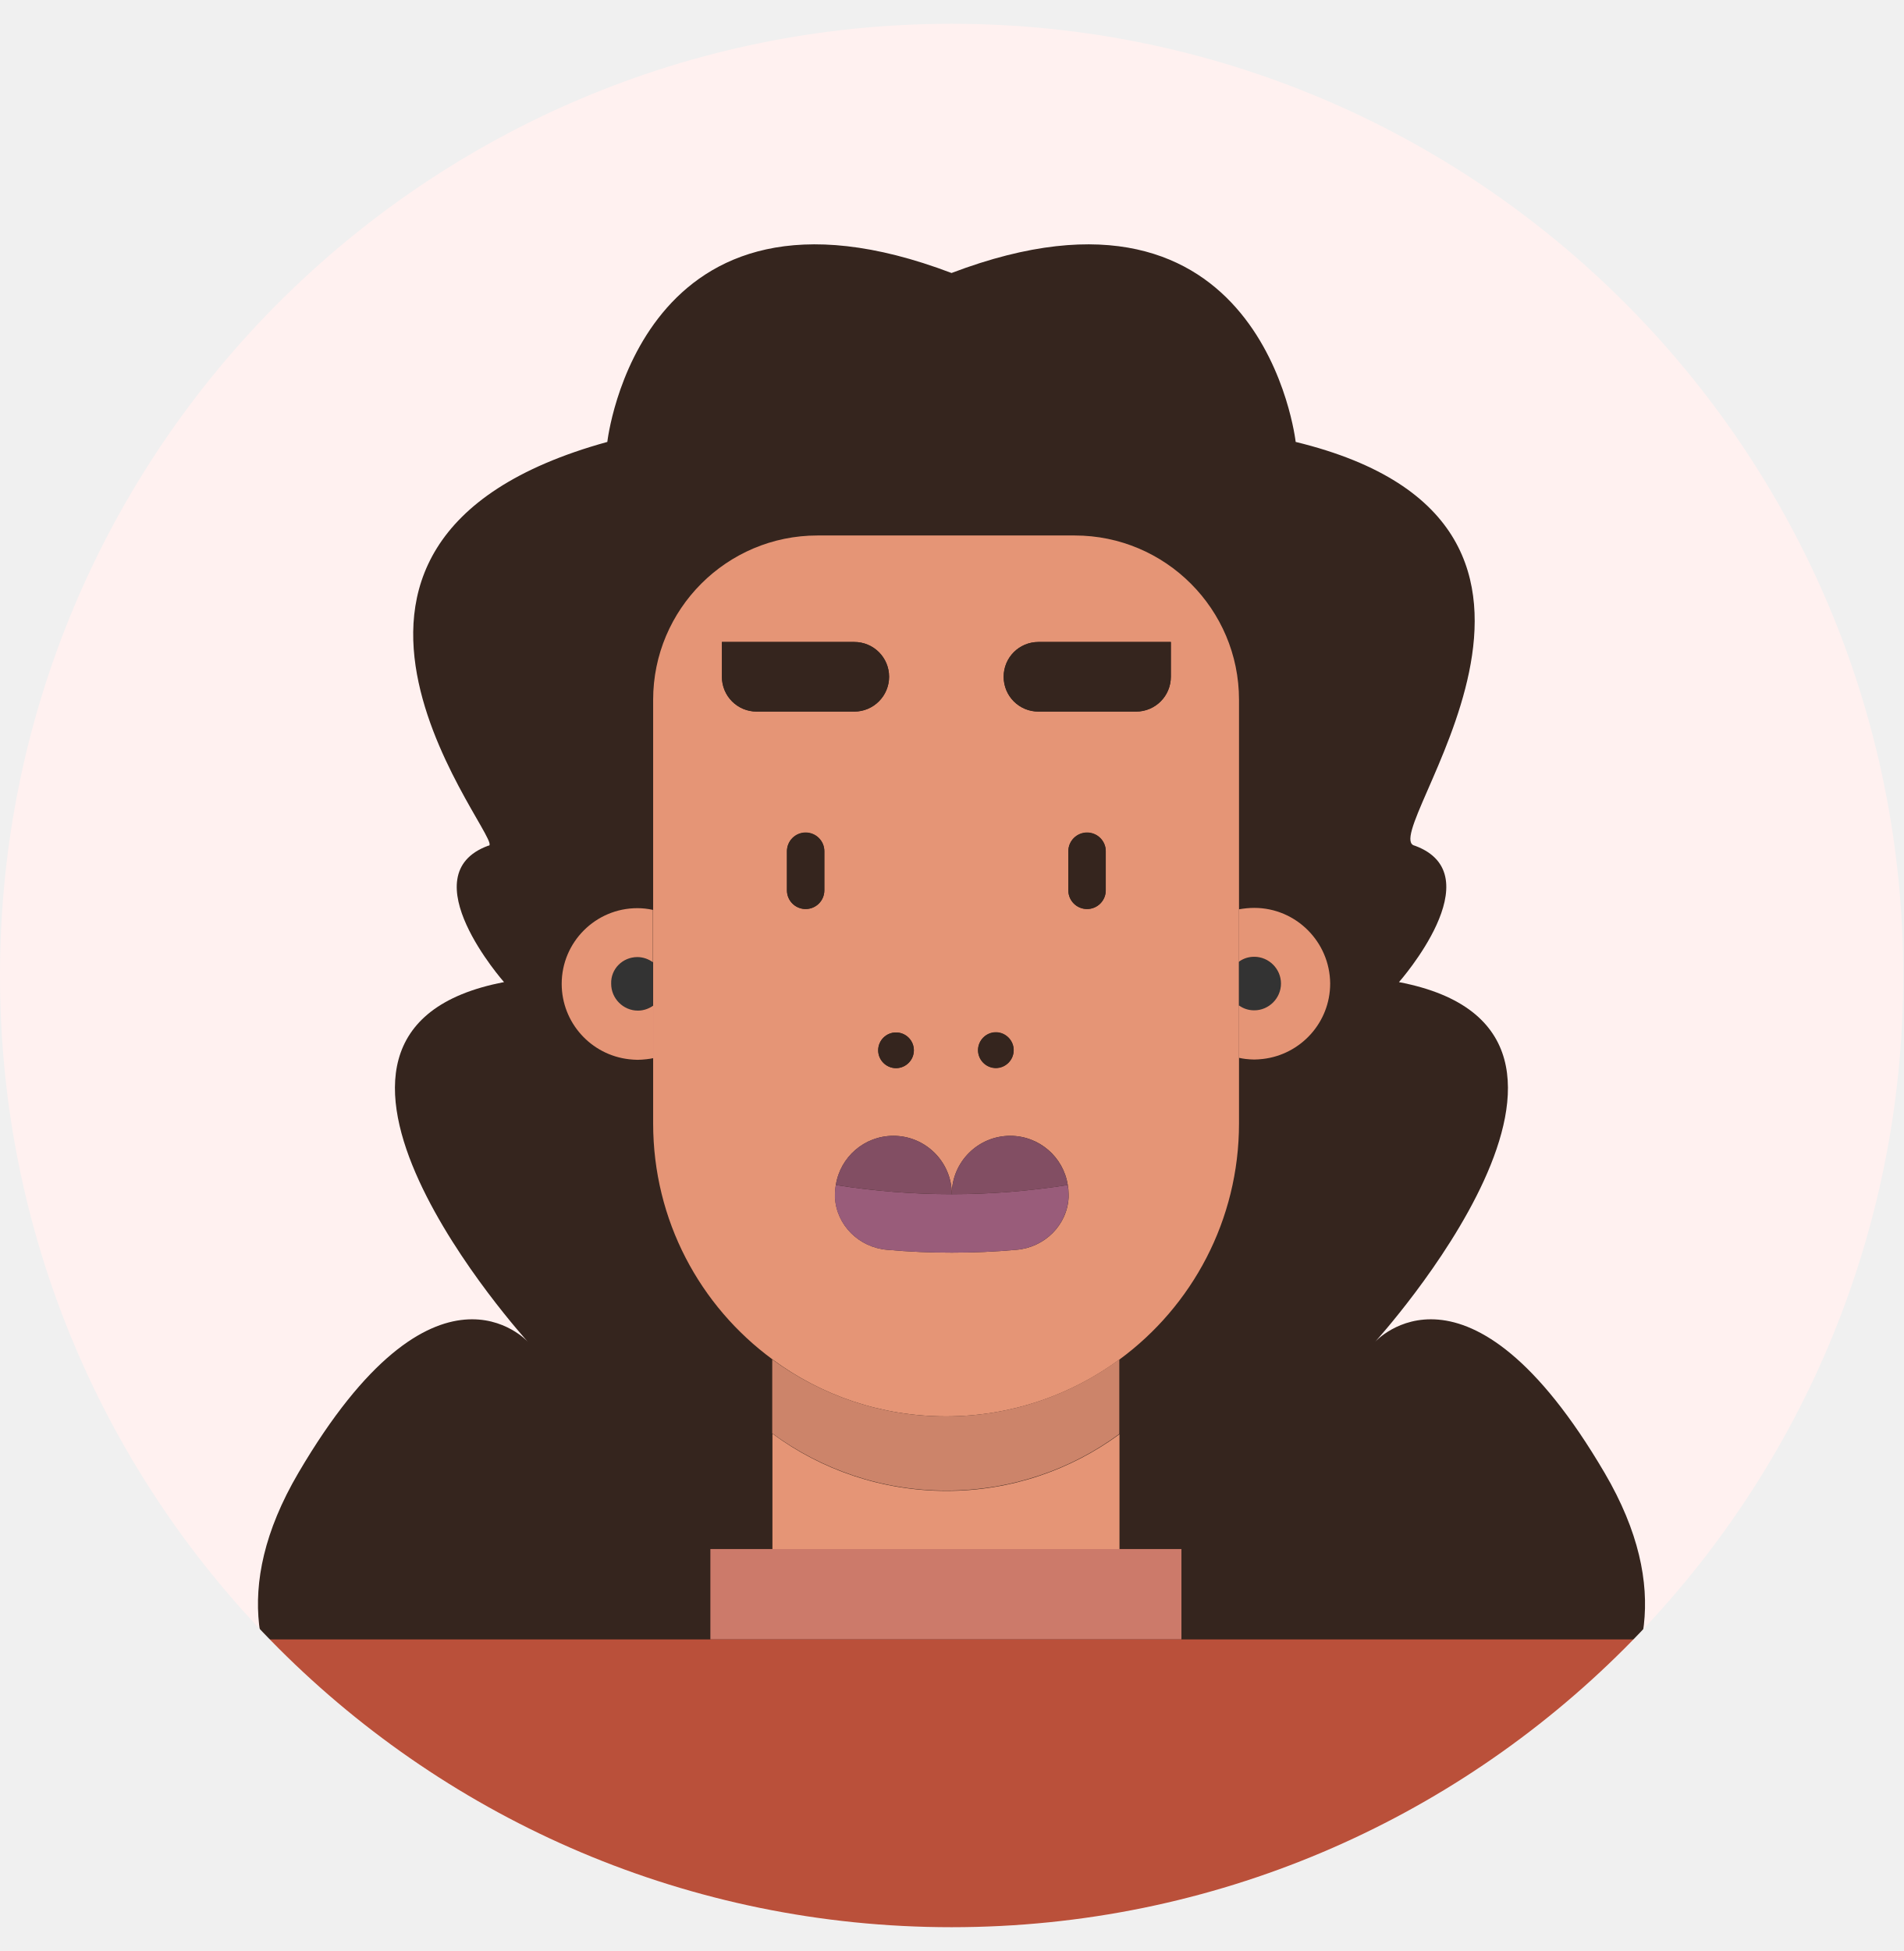
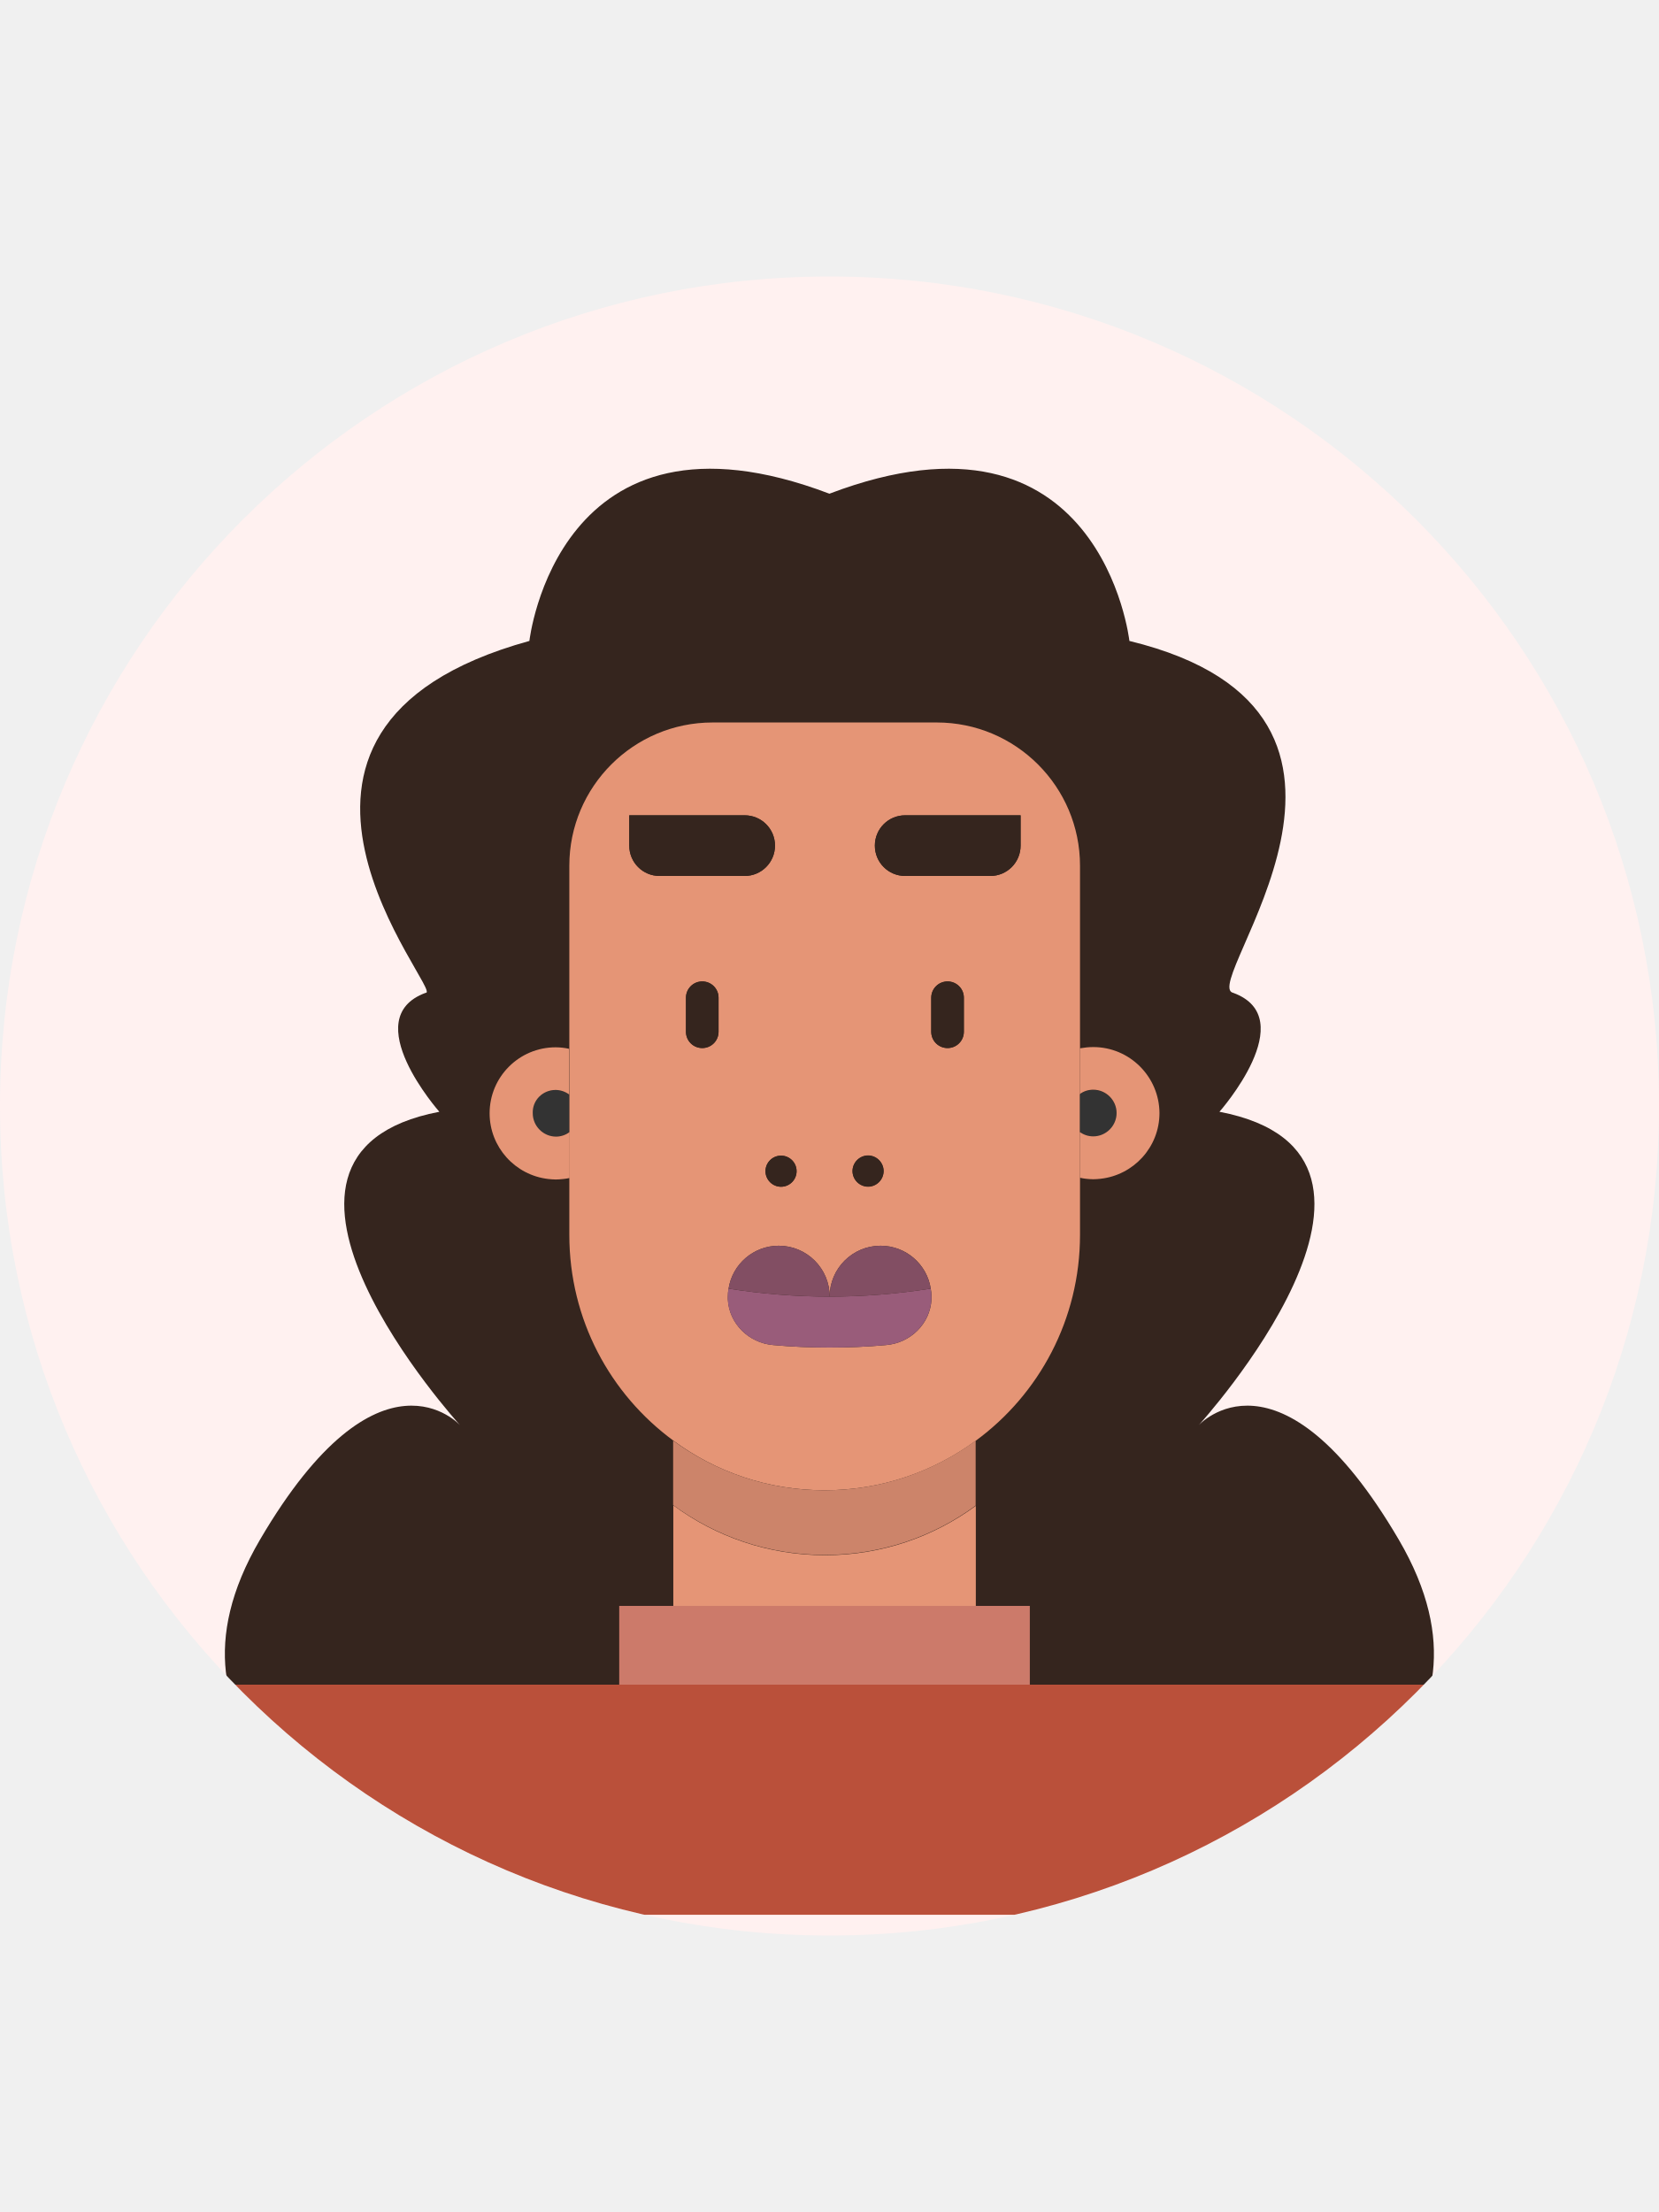
- <svg xmlns="http://www.w3.org/2000/svg" width="40" height="41" viewBox="0 0 40 41" fill="none">
+ <svg xmlns="http://www.w3.org/2000/svg" width="30" height="40" viewBox="0 0 40 41" fill="none">
  <path d="M20 40.5C31.046 40.5 40 31.546 40 20.5C40 9.454 31.046 0.5 20 0.5C8.954 0.5 0 9.454 0 20.5C0 31.546 8.954 40.5 20 40.5Z" fill="#FFF1F0" />
-   <mask id="mask0_4927_3050" style="mask-type:luminance" maskUnits="userSpaceOnUse" x="0" y="0" width="40" height="41">
+   <mask id="mask0_4927_3050" style="mask-type:luminance" maskUnits="userSpaceOnUse" x="0" y="0" width="40" height="40">
    <path d="M20 40.5C31.046 40.5 40 31.546 40 20.5C40 9.454 31.046 0.5 20 0.5C8.954 0.5 0 9.454 0 20.5C0 31.546 8.954 40.5 20 40.5Z" fill="white" />
  </mask>
  <g mask="url(#mask0_4927_3050)">
    <path d="M33.726 30.956C30.841 26.034 28.9 28.199 28.9 28.199C28.9 28.199 34.833 21.679 29.402 20.639C29.402 20.639 31.398 18.383 29.735 17.772C28.87 17.597 34.476 11.047 27.231 9.287C27.231 9.287 26.553 3.246 19.998 5.737C13.442 3.246 12.764 9.287 12.764 9.287C5.041 11.416 10.745 17.815 10.261 17.772C8.598 18.383 10.593 20.639 10.593 20.639C5.156 21.679 11.095 28.199 11.095 28.199C11.095 28.199 9.154 26.034 6.269 30.956C3.384 35.879 8.791 38.069 8.791 38.069H19.992H20.004H31.204C31.204 38.075 36.611 35.879 33.726 30.956Z" fill="#35251E" />
    <path d="M23.528 30.14C22.506 30.89 21.254 31.331 19.893 31.331C18.526 31.331 17.256 30.884 16.234 30.128V32.559H23.528V30.14Z" fill="#E59576" />
    <path d="M24.83 32.553H23.53H16.236H14.93V34.452H24.83V32.553Z" fill="#CC7A6A" />
    <path d="M13.526 34.452H5.488V41.709H34.518V34.452H26.48H13.526Z" fill="#BA503A" />
    <path d="M19.883 29.765C21.25 29.765 22.508 29.318 23.53 28.568C25.054 27.449 26.04 25.641 26.04 23.608V22.236V21.135V20.216V19.115V14.706C26.04 12.801 24.492 11.253 22.587 11.253H17.18C15.275 11.253 13.727 12.801 13.727 14.706V19.115V20.222V21.129V22.23V23.608C13.727 25.647 14.712 27.449 16.236 28.568C17.259 29.324 18.516 29.765 19.883 29.765ZM23.24 18.71C23.24 18.928 23.064 19.103 22.847 19.103C22.629 19.103 22.453 18.928 22.453 18.71V17.887C22.453 17.67 22.629 17.494 22.847 17.494C23.064 17.494 23.24 17.67 23.24 17.887V18.71ZM21.825 13.491H24.607V14.222C24.607 14.628 24.28 14.954 23.875 14.954H21.825C21.419 14.954 21.093 14.628 21.093 14.222C21.093 13.817 21.419 13.491 21.825 13.491ZM20.93 21.697C21.135 21.697 21.304 21.867 21.304 22.072C21.304 22.278 21.135 22.447 20.93 22.447C20.724 22.447 20.555 22.278 20.555 22.072C20.555 21.867 20.724 21.697 20.93 21.697ZM19.206 22.072C19.206 22.278 19.037 22.447 18.831 22.447C18.625 22.447 18.456 22.278 18.456 22.072C18.456 21.867 18.625 21.697 18.831 21.697C19.037 21.697 19.206 21.861 19.206 22.072ZM15.904 14.954C15.499 14.954 15.172 14.628 15.172 14.222V13.491H17.954C18.359 13.491 18.686 13.817 18.686 14.222C18.686 14.628 18.359 14.954 17.954 14.954H15.904ZM17.325 18.71C17.325 18.928 17.15 19.103 16.932 19.103C16.714 19.103 16.539 18.928 16.539 18.71V17.887C16.539 17.67 16.714 17.494 16.932 17.494C17.15 17.494 17.325 17.67 17.325 17.887V18.71ZM17.549 25.163C17.549 25.145 17.549 25.12 17.549 25.096C17.549 25.03 17.555 24.969 17.567 24.903C17.658 24.316 18.166 23.869 18.776 23.869C19.454 23.869 20.004 24.419 20.004 25.096C20.004 24.419 20.555 23.869 21.232 23.869C21.843 23.869 22.351 24.316 22.441 24.903C22.453 24.963 22.459 25.03 22.459 25.096C22.459 25.12 22.459 25.139 22.459 25.163C22.429 25.75 21.951 26.215 21.365 26.264C20.911 26.306 20.458 26.324 20.004 26.324C19.551 26.324 19.097 26.306 18.643 26.264C18.057 26.215 17.579 25.75 17.549 25.163Z" fill="#E59576" />
    <path d="M19.889 31.325C21.25 31.325 22.508 30.884 23.524 30.134V28.568C22.502 29.318 21.244 29.765 19.877 29.765C18.511 29.765 17.253 29.318 16.23 28.568V30.122C17.259 30.878 18.523 31.325 19.889 31.325Z" fill="#CC846A" />
    <path d="M21.363 26.264C21.95 26.215 22.427 25.749 22.458 25.163C22.458 25.145 22.458 25.12 22.458 25.096C22.458 25.03 22.452 24.969 22.439 24.903C21.629 25.03 20.819 25.096 20.002 25.096C19.186 25.096 18.369 25.03 17.565 24.903C17.553 24.963 17.547 25.03 17.547 25.096C17.547 25.12 17.547 25.139 17.547 25.163C17.577 25.749 18.055 26.215 18.642 26.264C19.095 26.306 19.549 26.324 20.002 26.324C20.456 26.324 20.909 26.306 21.363 26.264Z" fill="#995C7A" />
    <path d="M12.832 20.675C12.832 20.984 13.086 21.238 13.395 21.238C13.515 21.238 13.63 21.195 13.721 21.129V20.222C13.63 20.155 13.515 20.113 13.395 20.113C13.086 20.113 12.832 20.361 12.832 20.675Z" fill="#333333" />
    <path d="M26.922 20.675C26.922 20.367 26.668 20.113 26.36 20.113C26.239 20.113 26.13 20.149 26.039 20.216V21.135C26.13 21.201 26.239 21.238 26.36 21.238C26.668 21.238 26.922 20.984 26.922 20.675Z" fill="#333333" />
    <path d="M21.232 23.869C20.554 23.869 20.004 24.419 20.004 25.096C20.82 25.096 21.637 25.03 22.441 24.903C22.35 24.322 21.842 23.869 21.232 23.869Z" fill="#824E63" />
    <path d="M18.776 23.869C18.165 23.869 17.657 24.316 17.566 24.903C18.377 25.03 19.187 25.096 20.004 25.096C20.004 24.419 19.453 23.869 18.776 23.869Z" fill="#824E63" />
    <path d="M26.36 19.079C26.251 19.079 26.142 19.091 26.039 19.109V20.21C26.13 20.143 26.239 20.107 26.36 20.107C26.668 20.107 26.922 20.361 26.922 20.669C26.922 20.978 26.668 21.232 26.36 21.232C26.239 21.232 26.13 21.195 26.039 21.129V22.23C26.087 22.242 26.136 22.248 26.178 22.254C26.239 22.26 26.299 22.266 26.36 22.266C26.42 22.266 26.481 22.26 26.541 22.254C27.333 22.163 27.956 21.492 27.956 20.669C27.95 19.792 27.236 19.079 26.36 19.079Z" fill="#E59576" />
    <path d="M13.395 20.113C13.516 20.113 13.631 20.155 13.722 20.222V19.121C13.613 19.097 13.504 19.085 13.395 19.085C12.518 19.085 11.805 19.798 11.805 20.675C11.805 21.492 12.422 22.169 13.22 22.26C13.28 22.266 13.341 22.272 13.401 22.272C13.462 22.272 13.522 22.266 13.583 22.26C13.631 22.254 13.685 22.248 13.734 22.236V21.129C13.643 21.195 13.528 21.238 13.407 21.238C13.099 21.238 12.845 20.984 12.845 20.675C12.833 20.361 13.087 20.113 13.395 20.113Z" fill="#E59576" />
    <path d="M18.457 22.072C18.457 22.278 18.626 22.447 18.832 22.447C19.038 22.447 19.207 22.278 19.207 22.072C19.207 21.867 19.038 21.697 18.832 21.697C18.626 21.697 18.457 21.861 18.457 22.072Z" fill="#35251E" />
    <path d="M20.93 22.441C21.135 22.441 21.305 22.272 21.305 22.066C21.305 21.861 21.135 21.691 20.93 21.691C20.724 21.691 20.555 21.861 20.555 22.066C20.555 22.272 20.724 22.441 20.93 22.441Z" fill="#35251E" />
    <path d="M18.686 14.222C18.686 13.817 18.359 13.491 17.954 13.491H15.172V14.222C15.172 14.628 15.498 14.954 15.904 14.954H17.954C18.359 14.954 18.686 14.621 18.686 14.222Z" fill="#35251E" />
    <path d="M21.826 14.954H23.876C24.281 14.954 24.608 14.628 24.608 14.222V13.491H21.826C21.42 13.491 21.094 13.817 21.094 14.222C21.094 14.628 21.42 14.954 21.826 14.954Z" fill="#35251E" />
    <path d="M22.846 17.5C22.628 17.5 22.453 17.676 22.453 17.893V18.71C22.453 18.927 22.628 19.103 22.846 19.103C23.064 19.103 23.239 18.927 23.239 18.71V17.887C23.239 17.676 23.064 17.5 22.846 17.5Z" fill="#35251E" />
    <path d="M16.932 17.5C16.714 17.5 16.539 17.676 16.539 17.893V18.71C16.539 18.927 16.714 19.103 16.932 19.103C17.15 19.103 17.325 18.927 17.325 18.71V17.887C17.325 17.676 17.15 17.5 16.932 17.5Z" fill="#35251E" />
  </g>
</svg>
